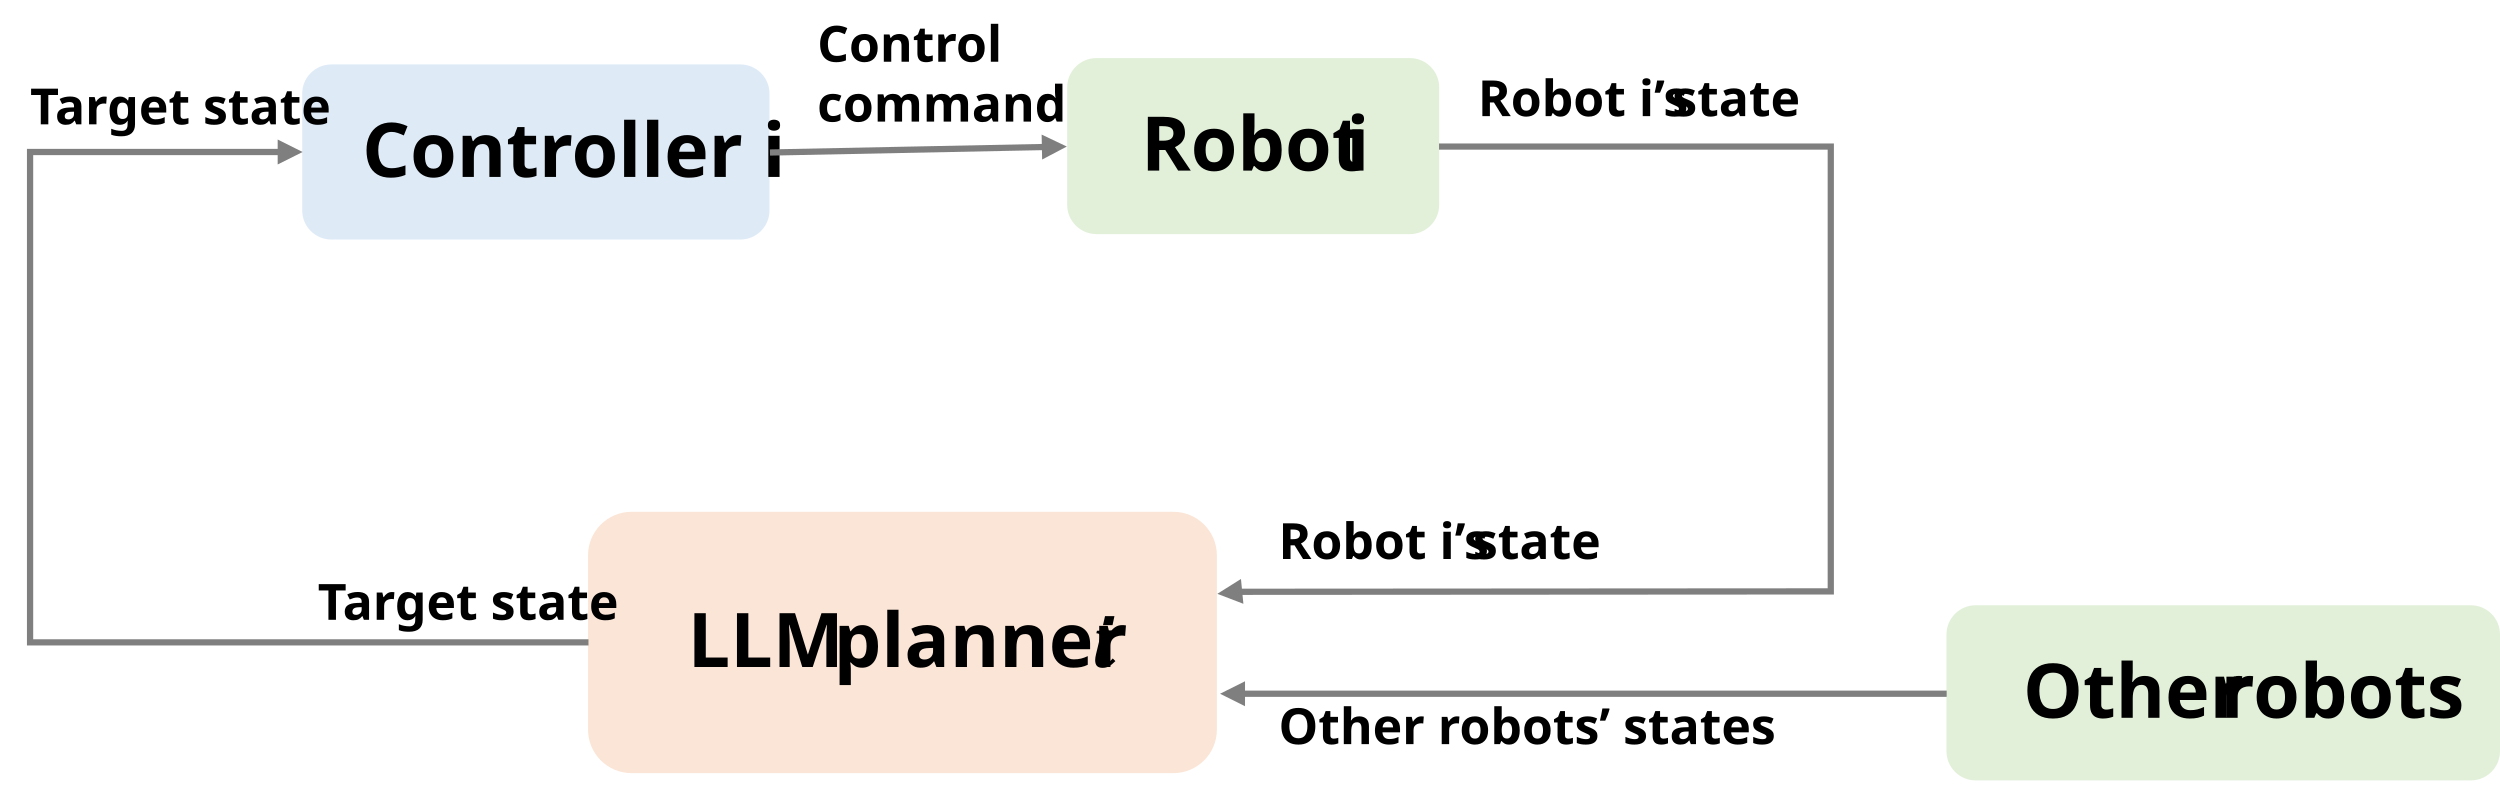
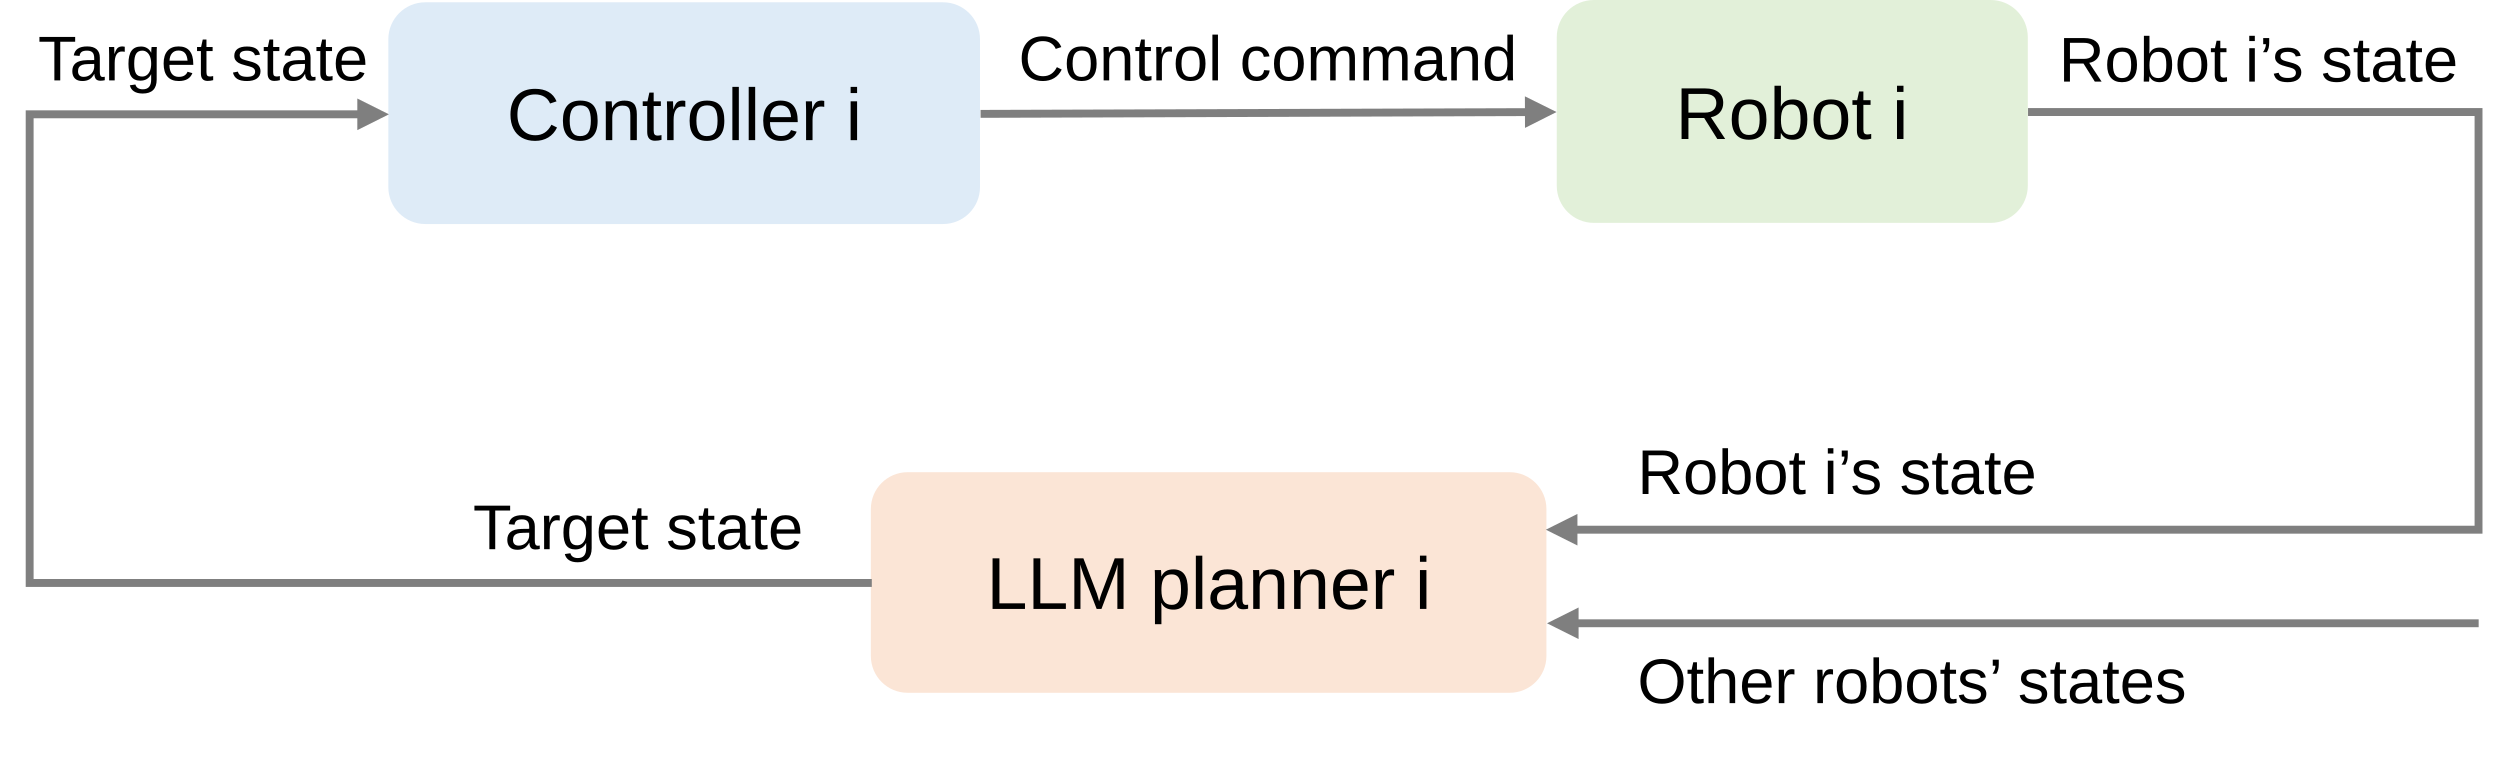
- <svg xmlns="http://www.w3.org/2000/svg" width="2755" height="869" overflow="hidden">
+ <svg xmlns="http://www.w3.org/2000/svg" width="2176" height="659" overflow="hidden">
  <defs>
    <clipPath id="clip0">
-       <rect x="1272" y="753" width="2755" height="869" />
+       <rect x="1267" y="946" width="2176" height="659" />
    </clipPath>
  </defs>
-   <g clip-path="url(#clip0)" transform="translate(-1272 -753)">
-     <path d="M1920 1365C1920 1338.49 1941.49 1317 1968 1317L2565 1317C2591.51 1317 2613 1338.49 2613 1365L2613 1557C2613 1583.51 2591.51 1605 2565 1605L1968 1605C1941.49 1605 1920 1583.51 1920 1557Z" fill="#FBE5D6" fill-rule="evenodd" />
-     <text font-family="Calibri,Calibri_MSFontService,sans-serif" font-weight="700" font-size="83" transform="matrix(1 0 0 1 2029.77 1488)">LLM <tspan font-size="83" x="160.99" y="0">planner </tspan>
+   <g clip-path="url(#clip0)" transform="translate(-1267 -946)">
+     <path d="M2025 1389C2025 1371.33 2039.33 1357 2057 1357L2581 1357C2598.67 1357 2613 1371.33 2613 1389L2613 1517C2613 1534.67 2598.67 1549 2581 1549L2057 1549C2039.33 1549 2025 1534.67 2025 1517Z" fill="#FBE5D6" fill-rule="evenodd" />
+     <text font-family="Arial,Arial_MSFontService,sans-serif" font-weight="400" font-size="64" transform="matrix(1 0 0 1 2125.68 1476)">LLM planner <tspan font-size="64" x="372.969" y="0">i</tspan>
    </text>
-     <path d="M2492.7 1447.69 2497.32 1447.69 2490.83 1475.57C2490.56 1476.7 2490.38 1477.58 2490.29 1478.2 2490.19 1478.82 2490.14 1479.53 2490.14 1480.31 2490.14 1481.36 2490.32 1482.09 2490.67 1482.5 2491.02 1482.9 2491.52 1483.11 2492.17 1483.11 2492.95 1483.11 2493.83 1482.74 2494.8 1481.99 2495.78 1481.25 2496.92 1480.12 2498.25 1478.61L2501.17 1481.53C2498.52 1484.23 2496.15 1486.15 2494.05 1487.28 2491.96 1488.42 2489.66 1488.98 2487.14 1488.98 2484.28 1488.98 2482.19 1488.28 2480.86 1486.88 2479.54 1485.47 2478.88 1483.35 2478.88 1480.51 2478.88 1478.7 2479.17 1476.58 2479.77 1474.15L2483.17 1460.05C2483.79 1457.48 2484.1 1455.45 2484.1 1453.97 2484.1 1452.91 2483.85 1452.16 2483.35 1451.72 2482.86 1451.27 2481.81 1450.97 2480.21 1450.81L2480.82 1448.13ZM2489.74 1431.96 2500.11 1431.96 2498.01 1441.89 2487.51 1441.89Z" fill-rule="evenodd" />
-     <text fill="#000000" fill-opacity="0" font-family="Arial,Arial_MSFontService,sans-serif" font-size="57.022" x="2478.88" y="1481.86">𝒊</text>
-     <path d="M2448 849.334C2448 831.476 2462.48 817 2480.33 817L2825.67 817C2843.52 817 2858 831.476 2858 849.334L2858 978.666C2858 996.524 2843.52 1011 2825.67 1011L2480.33 1011C2462.48 1011 2448 996.524 2448 978.666Z" fill="#E2F0D9" fill-rule="evenodd" />
-     <text font-family="Calibri,Calibri_MSFontService,sans-serif" font-weight="700" font-size="83" transform="matrix(1 0 0 1 2529.45 941)">Robot <tspan font-size="83" x="226.302" y="0">i</tspan>
+     <path d="M2622 978.334C2622 960.477 2636.48 946 2654.33 946L2999.67 946C3017.52 946 3032 960.477 3032 978.334L3032 1107.67C3032 1125.52 3017.52 1140 2999.67 1140L2654.33 1140C2636.48 1140 2622 1125.52 2622 1107.67Z" fill="#E2F0D9" fill-rule="evenodd" />
+     <text font-family="Arial,Arial_MSFontService,sans-serif" font-weight="400" font-size="64" transform="matrix(1 0 0 1 2725.39 1067)">Robot <tspan font-size="64" x="188.49" y="0">i</tspan>
    </text>
-     <path d="M1605 856.167C1605 838.402 1619.4 824 1637.17 824L2087.83 824C2105.6 824 2120 838.402 2120 856.167L2120 984.833C2120 1002.6 2105.6 1017 2087.83 1017L1637.17 1017C1619.4 1017 1605 1002.6 1605 984.833Z" fill="#DEEBF7" fill-rule="evenodd" />
-     <text font-family="Calibri,Calibri_MSFontService,sans-serif" font-weight="700" font-size="83" transform="matrix(1 0 0 1 1671.1 948)">Controller i</text>
-     <path d="M0.069-3.437 304.301 2.672 304.163 9.545-0.069 3.437ZM299.926-7.731 327.144 6.569 299.374 19.764Z" fill="#7F7F7F" transform="matrix(1 0 0 -1 2120.5 921.068)" />
-     <path d="M0 3.438-431.724 3.438-428.287 0-428.287 490.211-431.722 486.773 221.491 487.218 221.486 494.093-435.162 493.646-435.162-3.438 0-3.438ZM218.261 476.525 244.296 492.882 215.59 503.895Z" fill="#7F7F7F" transform="matrix(-1 0 0 1 2857.8 914.5)" />
-     <path d="M1920.5 1464.32 1301.7 1464.32 1301.7 917.063 1582.58 917.063 1582.58 923.938 1305.14 923.938 1308.58 920.5 1308.58 1460.88 1305.14 1457.44 1920.5 1457.44ZM1578 906.75 1605.5 920.5 1578 934.25Z" fill="#7F7F7F" />
-     <text font-family="Calibri,Calibri_MSFontService,sans-serif" font-weight="700" font-size="55" transform="matrix(1 0 0 1 2900.62 881)">Robot i’s <tspan font-size="55" x="214.271" y="0">state</tspan>
+     <path d="M1605 980.167C1605 962.402 1619.4 948 1637.17 948L2087.83 948C2105.6 948 2120 962.402 2120 980.167L2120 1108.83C2120 1126.6 2105.6 1141 2087.83 1141L1637.17 1141C1619.4 1141 1605 1126.6 1605 1108.83Z" fill="#DEEBF7" fill-rule="evenodd" />
+     <text font-family="Arial,Arial_MSFontService,sans-serif" font-weight="400" font-size="64" transform="matrix(1 0 0 1 1708.05 1068)">Controller <tspan font-size="64" x="295.052" y="0">i</tspan>
    </text>
-     <path d="M3417 1452.17C3417 1434.4 3431.4 1420 3449.17 1420L3994.83 1420C4012.6 1420 4027 1434.4 4027 1452.17L4027 1580.83C4027 1598.6 4012.6 1613 3994.83 1613L3449.17 1613C3431.4 1613 3417 1598.6 3417 1580.83Z" fill="#E2F0D9" fill-rule="evenodd" />
-     <text font-family="Calibri,Calibri_MSFontService,sans-serif" font-weight="700" font-size="83" transform="matrix(1 0 0 1 3501.34 1544)">Other <tspan font-size="83" x="217.709" y="0">robots</tspan>
-       <tspan font-size="55" x="-1328.75" y="-723">Control </tspan>
-       <tspan font-size="55" x="-1328.75" y="-657">command</tspan>
-       <tspan font-size="55" x="-2196.17" y="-654">Target state</tspan>
-       <tspan font-size="55" x="-1879.18" y="-108">Target state</tspan>
-       <tspan font-size="55" x="-820.42" y="-175">Robot i’s </tspan>
-       <tspan font-size="55" x="-606.149" y="-175">state</tspan>
-       <tspan font-size="55" x="-820.42" y="29">Other robots’ states</tspan>
+     <path d="M0.011-3.437 478.405-1.894 478.383 4.981-0.011 3.437ZM473.855-12.221 501.311 1.618 473.767 15.279Z" fill="#7F7F7F" transform="matrix(1 0 0 -1 2120.5 1045.12)" />
+     <path d="M0 3.438-392.126 3.438-388.689 0-388.689 363.555-392.126 360.118 396.775 360.118 396.775 366.993-395.564 366.993-395.564-3.438 0-3.438ZM392.192 349.805 419.692 363.555 392.192 377.305Z" fill="#7F7F7F" transform="matrix(-1 0 0 1 3032.19 1043.5)" />
+     <path d="M2025.82 1456.86 1289.38 1456.86 1289.38 1042.06 1582.58 1042.06 1582.58 1048.94 1292.82 1048.94 1296.25 1045.5 1296.25 1453.42 1292.82 1449.98 2025.82 1449.98ZM1578 1031.75 1605.5 1045.5 1578 1059.25Z" fill="#7F7F7F" />
+     <text font-family="Arial,Arial_MSFontService,sans-serif" font-weight="400" font-size="55" transform="matrix(1 0 0 1 3059.04 1017)">Robot i’s state<tspan font-size="55" x="-905.55" y="-1">Control command</tspan>
+       <tspan font-size="55" x="-1758.95" y="-1">Target state</tspan>
+       <tspan font-size="55" x="-1380.34" y="407">Target state</tspan>
+       <tspan font-size="55" x="-366.822" y="359">Robot i’s state</tspan>
+       <tspan font-size="55" x="-366.822" y="541">Other robots’ states</tspan>
    </text>
-     <path d="M1.54926e-06-3.438 777.829-3.437 777.829 3.438-1.54926e-06 3.438ZM773.246-13.75 800.746 0 773.246 13.75Z" fill="#7F7F7F" transform="matrix(-1 0 0 1 3417.25 1517.5)" />
+     <path d="M1.52982e-06-3.438 788.009-3.437 788.009 3.438-1.52982e-06 3.438ZM783.426-13.75 810.926 0 783.426 13.75Z" fill="#7F7F7F" transform="matrix(-1 0 0 1 3424.43 1488.5)" />
  </g>
</svg>
